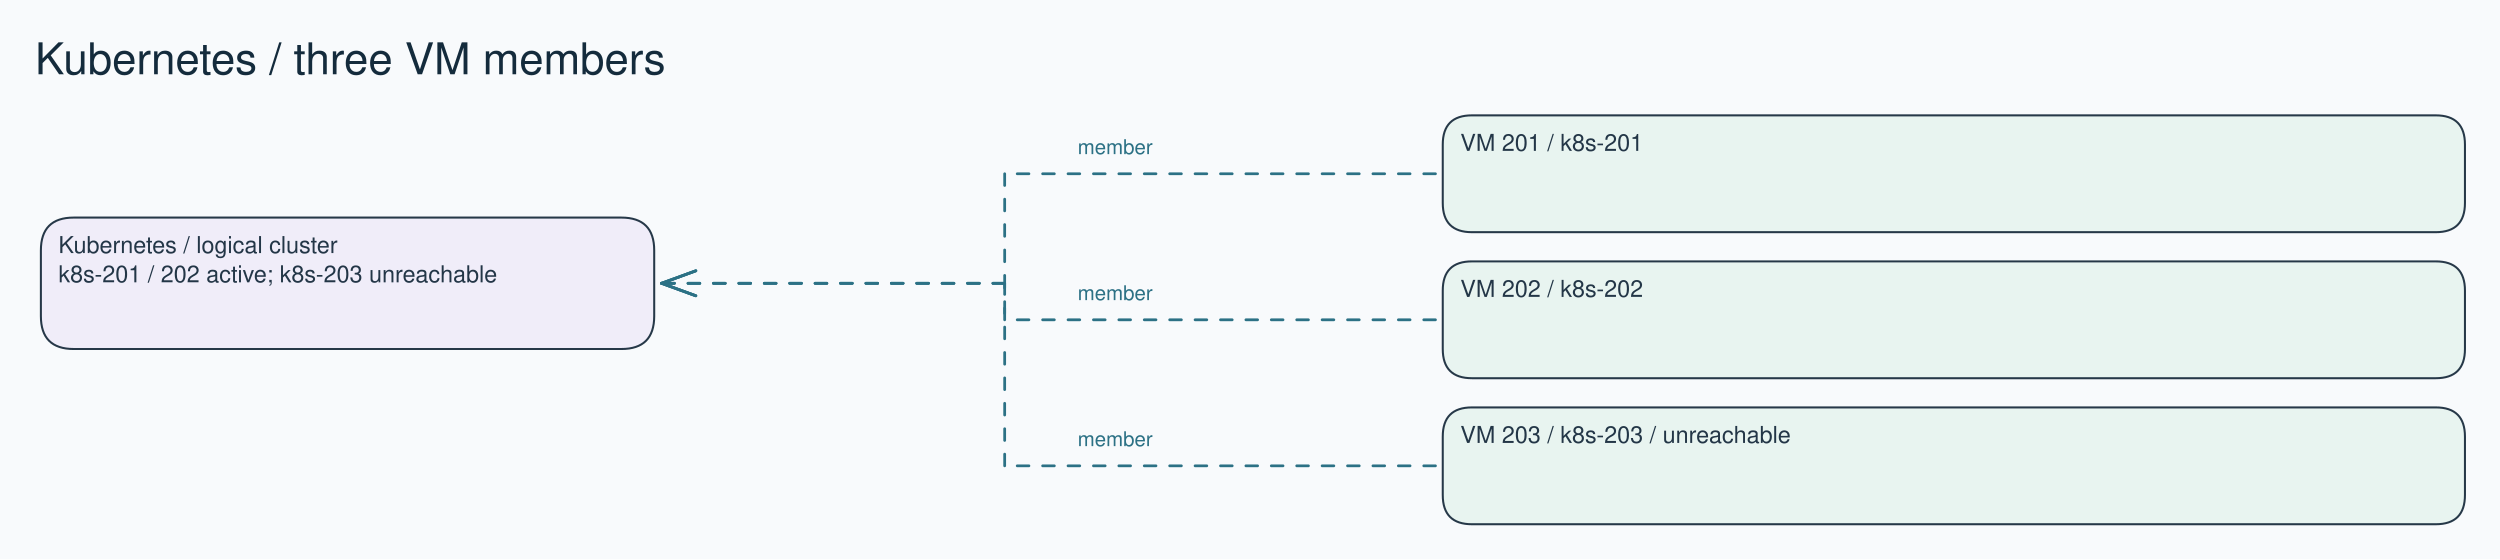
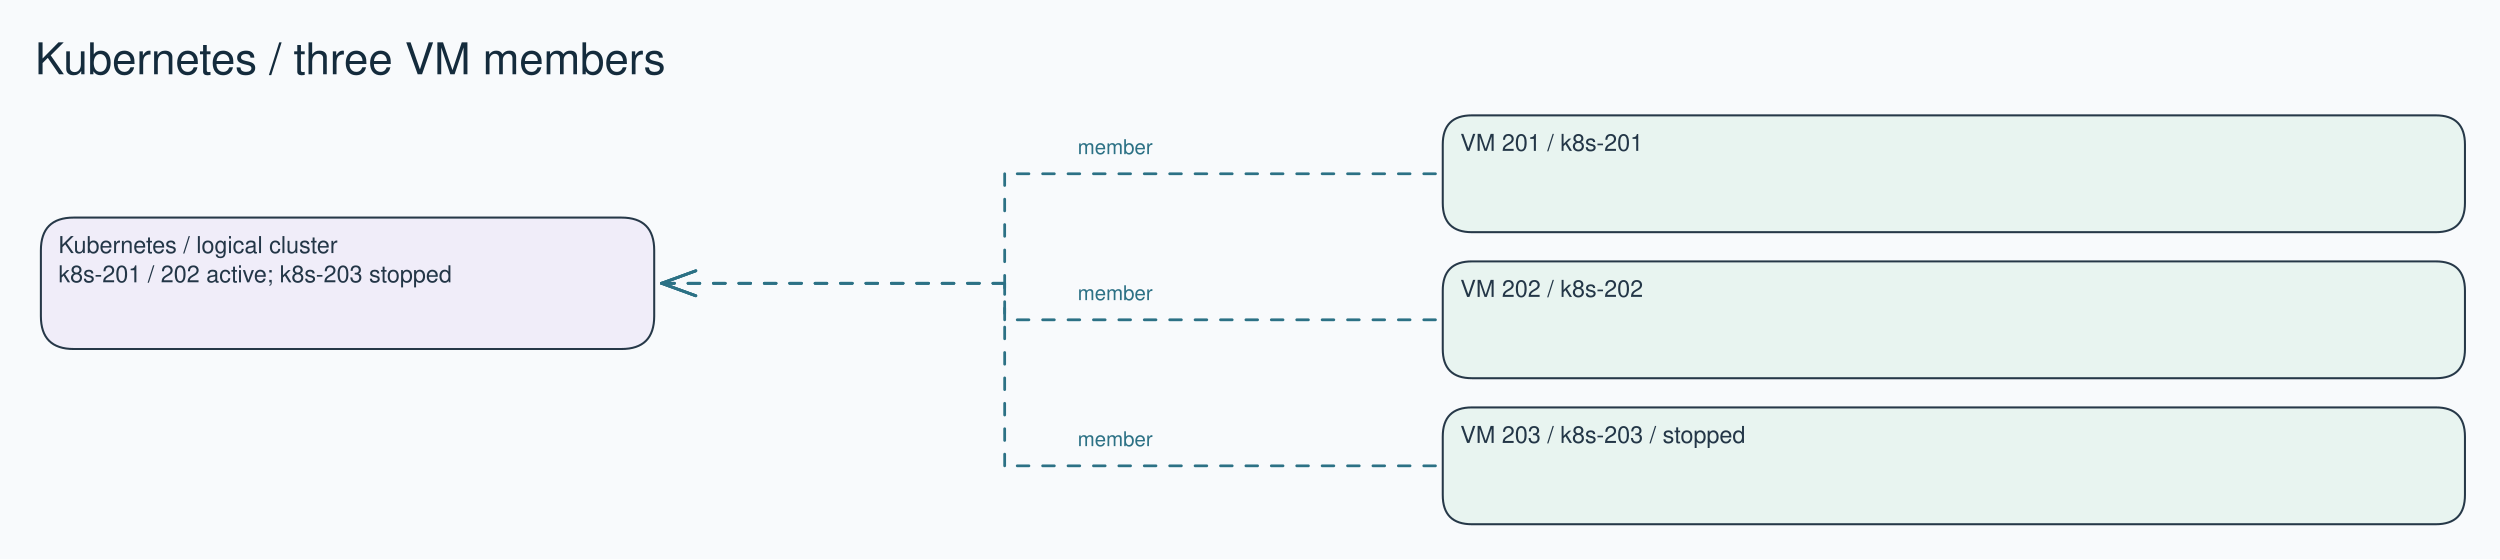
<svg xmlns="http://www.w3.org/2000/svg" version="1.1" viewBox="0 0 1712 383" width="1712" height="383">
  <defs>
    <style class="style-fonts">
      </style>
  </defs>
  <rect x="0" y="0" width="1712" height="383" fill="#f8fafc" />
  <g transform="translate(24 24) rotate(0 252.3 18.75)">
    <text x="0" y="26.851" font-family="Helvetica, sans-serif, Segoe UI Emoji" font-size="30px" fill="#142b3c" text-anchor="start" style="white-space: pre;" direction="ltr" dominant-baseline="alphabetic">Kubernetes / three VM members</text>
  </g>
  <g stroke-linecap="round" transform="translate(28 149) rotate(0 210 45)">
    <path d="M22.5 0 C134.04 0, 245.59 0, 397.5 0 C412.5 0, 420 7.5, 420 22.5 C420 36.93, 420 51.37, 420 67.5 C420 82.5, 412.5 90, 397.5 90 C272.28 90, 147.06 90, 22.5 90 C7.5 90, 0 82.5, 0 67.5 C0 53.75, 0 40.01, 0 22.5 C0 7.5, 7.5 0, 22.5 0" stroke="none" stroke-width="0" fill="#f0edf9" />
    <path d="M22.5 0 C119.51 0, 216.52 0, 397.5 0 M22.5 0 C127.23 0, 231.95 0, 397.5 0 M397.5 0 C412.5 0, 420 7.5, 420 22.5 M397.5 0 C412.5 0, 420 7.5, 420 22.5 M420 22.5 C420 35.67, 420 48.83, 420 67.5 M420 22.5 C420 31.96, 420 41.41, 420 67.5 M420 67.5 C420 82.5, 412.5 90, 397.5 90 M420 67.5 C420 82.5, 412.5 90, 397.5 90 M397.5 90 C320.93 90, 244.36 90, 22.5 90 M397.5 90 C272.09 90, 146.69 90, 22.5 90 M22.5 90 C7.5 90, 0 82.5, 0 67.5 M22.5 90 C7.5 90, 0 82.5, 0 67.5 M0 67.5 C0 54.2, 0 40.89, 0 22.5 M0 67.5 C0 57.62, 0 47.74, 0 22.5 M0 22.5 C0 7.5, 7.5 0, 22.5 0 M0 22.5 C0 7.5, 7.5 0, 22.5 0" stroke="#263848" stroke-width="1.4" fill="none" />
  </g>
  <g transform="translate(40 159) rotate(0 198 35)">
    <text x="0" y="14.32" font-family="Helvetica, sans-serif, Segoe UI Emoji" font-size="16px" fill="#233647" text-anchor="start" style="white-space: pre;" direction="ltr" dominant-baseline="alphabetic">Kubernetes / logical cluster</text>
-     <text x="0" y="34.32" font-family="Helvetica, sans-serif, Segoe UI Emoji" font-size="16px" fill="#233647" text-anchor="start" style="white-space: pre;" direction="ltr" dominant-baseline="alphabetic">k8s-201 / 202 active; k8s-203 unreachable</text>
+     <text x="0" y="34.32" font-family="Helvetica, sans-serif, Segoe UI Emoji" font-size="16px" fill="#233647" text-anchor="start" style="white-space: pre;" direction="ltr" dominant-baseline="alphabetic">k8s-201 / 202 active; k8s-203 stopped</text>
  </g>
  <g stroke-linecap="round" transform="translate(988 79) rotate(0 350 40)">
    <path d="M20 0 C242.7 0, 465.4 0, 680 0 C693.33 0, 700 6.67, 700 20 C700 34.86, 700 49.71, 700 60 C700 73.33, 693.33 80, 680 80 C544.86 80, 409.71 80, 20 80 C6.67 80, 0 73.33, 0 60 C0 44.32, 0 28.64, 0 20 C0 6.67, 6.67 0, 20 0" stroke="none" stroke-width="0" fill="#e8f4f0" />
    <path d="M20 0 C190.74 0, 361.48 0, 680 0 M20 0 C167.35 0, 314.7 0, 680 0 M680 0 C693.33 0, 700 6.67, 700 20 M680 0 C693.33 0, 700 6.67, 700 20 M700 20 C700 33.1, 700 46.21, 700 60 M700 20 C700 35.57, 700 51.13, 700 60 M700 60 C700 73.33, 693.33 80, 680 80 M700 60 C700 73.33, 693.33 80, 680 80 M680 80 C524.55 80, 369.11 80, 20 80 M680 80 C438.4 80, 196.81 80, 20 80 M20 80 C6.67 80, 0 73.33, 0 60 M20 80 C6.67 80, 0 73.33, 0 60 M0 60 C0 49.23, 0 38.46, 0 20 M0 60 C0 45.1, 0 30.2, 0 20 M0 20 C0 6.67, 6.67 0, 20 0 M0 20 C0 6.67, 6.67 0, 20 0" stroke="#263848" stroke-width="1.4" fill="none" />
  </g>
  <g transform="translate(1000 89) rotate(0 338 30)">
    <text x="0" y="14.32" font-family="Helvetica, sans-serif, Segoe UI Emoji" font-size="16px" fill="#233647" text-anchor="start" style="white-space: pre;" direction="ltr" dominant-baseline="alphabetic">VM 201 / k8s-201</text>
  </g>
  <g stroke-linecap="round">
    <g transform="translate(983 119) rotate(0 -265 37.5)">
      <path d="M0 0 C-76.32 0, -152.64 0, -295 0 M-295 0 C-295 27.54, -295 55.09, -295 75 M-295 75 C-343.8 75, -392.59 75, -530 75" stroke="#2c7185" stroke-width="1.9" fill="none" stroke-dasharray="8 9.4" />
    </g>
    <g transform="translate(983 119) rotate(0 -265 37.5)">
      <path d="M-506.51 66.45 C-512.59 68.66, -518.66 70.87, -530 75" stroke="#2c7185" stroke-width="1.9" fill="none" />
    </g>
    <g transform="translate(983 119) rotate(0 -265 37.5)">
      <path d="M-506.51 83.55 C-512.59 81.34, -518.66 79.13, -530 75" stroke="#2c7185" stroke-width="1.9" fill="none" />
    </g>
  </g>
  <mask />
  <g transform="translate(738 93) rotate(0 24.36 8.75)">
    <text x="0" y="12.53" font-family="Helvetica, sans-serif, Segoe UI Emoji" font-size="14px" fill="#2c7185" text-anchor="start" style="white-space: pre;" direction="ltr" dominant-baseline="alphabetic">member</text>
  </g>
  <g stroke-linecap="round" transform="translate(988 179) rotate(0 350 40)">
    <path d="M20 0 C163.46 0, 306.92 0, 680 0 C693.33 0, 700 6.67, 700 20 C700 30.91, 700 41.83, 700 60 C700 73.33, 693.33 80, 680 80 C451.34 80, 222.68 80, 20 80 C6.67 80, 0 73.33, 0 60 C0 45.4, 0 30.81, 0 20 C0 6.67, 6.67 0, 20 0" stroke="none" stroke-width="0" fill="#e8f4f0" />
    <path d="M20 0 C190.75 0, 361.51 0, 680 0 M20 0 C225.41 0, 430.82 0, 680 0 M680 0 C693.33 0, 700 6.67, 700 20 M680 0 C693.33 0, 700 6.67, 700 20 M700 20 C700 35.9, 700 51.81, 700 60 M700 20 C700 33.89, 700 47.78, 700 60 M700 60 C700 73.33, 693.33 80, 680 80 M700 60 C700 73.33, 693.33 80, 680 80 M680 80 C483.18 80, 286.36 80, 20 80 M680 80 C528.64 80, 377.28 80, 20 80 M20 80 C6.67 80, 0 73.33, 0 60 M20 80 C6.67 80, 0 73.33, 0 60 M0 60 C0 51.34, 0 42.68, 0 20 M0 60 C0 48.88, 0 37.75, 0 20 M0 20 C0 6.67, 6.67 0, 20 0 M0 20 C0 6.67, 6.67 0, 20 0" stroke="#263848" stroke-width="1.4" fill="none" />
  </g>
  <g transform="translate(1000 189) rotate(0 338 30)">
    <text x="0" y="14.32" font-family="Helvetica, sans-serif, Segoe UI Emoji" font-size="16px" fill="#233647" text-anchor="start" style="white-space: pre;" direction="ltr" dominant-baseline="alphabetic">VM 202 / k8s-202</text>
  </g>
  <g stroke-linecap="round">
    <g transform="translate(983 219) rotate(0 -265 -12.5)">
      <path d="M0 0 C-76.32 0, -152.65 0, -295 0 M-295 0 C-295 -6.38, -295 -12.76, -295 -25 M-295 -25 C-376.82 -25, -458.64 -25, -530 -25" stroke="#2c7185" stroke-width="1.9" fill="none" stroke-dasharray="8 9.4" />
    </g>
    <g transform="translate(983 219) rotate(0 -265 -12.5)">
      <path d="M-506.51 -33.55 C-512.59 -31.34, -518.66 -29.13, -530 -25" stroke="#2c7185" stroke-width="1.9" fill="none" />
    </g>
    <g transform="translate(983 219) rotate(0 -265 -12.5)">
      <path d="M-506.51 -16.45 C-512.59 -18.66, -518.66 -20.87, -530 -25" stroke="#2c7185" stroke-width="1.9" fill="none" />
    </g>
  </g>
  <mask />
  <g transform="translate(738 193) rotate(0 24.36 8.75)">
    <text x="0" y="12.53" font-family="Helvetica, sans-serif, Segoe UI Emoji" font-size="14px" fill="#2c7185" text-anchor="start" style="white-space: pre;" direction="ltr" dominant-baseline="alphabetic">member</text>
  </g>
  <g stroke-linecap="round" transform="translate(988 279) rotate(0 350 40)">
    <path d="M20 0 C216.22 0, 412.43 0, 680 0 C693.33 0, 700 6.67, 700 20 C700 34.97, 700 49.94, 700 60 C700 73.33, 693.33 80, 680 80 C489.83 80, 299.65 80, 20 80 C6.67 80, 0 73.33, 0 60 C0 46.49, 0 32.97, 0 20 C0 6.67, 6.67 0, 20 0" stroke="none" stroke-width="0" fill="#e8f4f0" />
    <path d="M20 0 C190.76 0, 361.53 0, 680 0 M20 0 C283.48 0, 546.95 0, 680 0 M680 0 C693.33 0, 700 6.67, 700 20 M680 0 C693.33 0, 700 6.67, 700 20 M700 20 C700 30.71, 700 41.41, 700 60 M700 20 C700 32.21, 700 44.43, 700 60 M700 60 C700 73.33, 693.33 80, 680 80 M700 60 C700 73.33, 693.33 80, 680 80 M680 80 C441.8 80, 203.6 80, 20 80 M680 80 C486.87 80, 293.74 80, 20 80 M20 80 C6.67 80, 0 73.33, 0 60 M20 80 C6.67 80, 0 73.33, 0 60 M0 60 C0 45.45, 0 30.9, 0 20 M0 60 C0 44.65, 0 29.3, 0 20 M0 20 C0 6.67, 6.67 0, 20 0 M0 20 C0 6.67, 6.67 0, 20 0" stroke="#263848" stroke-width="1.4" fill="none" />
  </g>
  <g transform="translate(1000 289) rotate(0 338 30)">
-     <text x="0" y="14.32" font-family="Helvetica, sans-serif, Segoe UI Emoji" font-size="16px" fill="#233647" text-anchor="start" style="white-space: pre;" direction="ltr" dominant-baseline="alphabetic">VM 203 / k8s-203 / unreachable</text>
+     <text x="0" y="14.32" font-family="Helvetica, sans-serif, Segoe UI Emoji" font-size="16px" fill="#233647" text-anchor="start" style="white-space: pre;" direction="ltr" dominant-baseline="alphabetic">VM 203 / k8s-203 / stopped</text>
  </g>
  <g stroke-linecap="round">
    <g transform="translate(983 319) rotate(0 -265 -62.5)">
      <path d="M0 0 C-76.33 0, -152.66 0, -295 0 M-295 0 C-295 -42.9, -295 -85.8, -295 -125 M-295 -125 C-362.85 -125, -430.69 -125, -530 -125" stroke="#2c7185" stroke-width="1.9" fill="none" stroke-dasharray="8 9.4" />
    </g>
    <g transform="translate(983 319) rotate(0 -265 -62.5)">
      <path d="M-506.51 -133.55 C-512.59 -131.34, -518.66 -129.13, -530 -125" stroke="#2c7185" stroke-width="1.9" fill="none" />
    </g>
    <g transform="translate(983 319) rotate(0 -265 -62.5)">
      <path d="M-506.51 -116.45 C-512.59 -118.66, -518.66 -120.87, -530 -125" stroke="#2c7185" stroke-width="1.9" fill="none" />
    </g>
  </g>
  <mask />
  <g transform="translate(738 293) rotate(0 24.36 8.75)">
    <text x="0" y="12.53" font-family="Helvetica, sans-serif, Segoe UI Emoji" font-size="14px" fill="#2c7185" text-anchor="start" style="white-space: pre;" direction="ltr" dominant-baseline="alphabetic">member</text>
  </g>
</svg>
